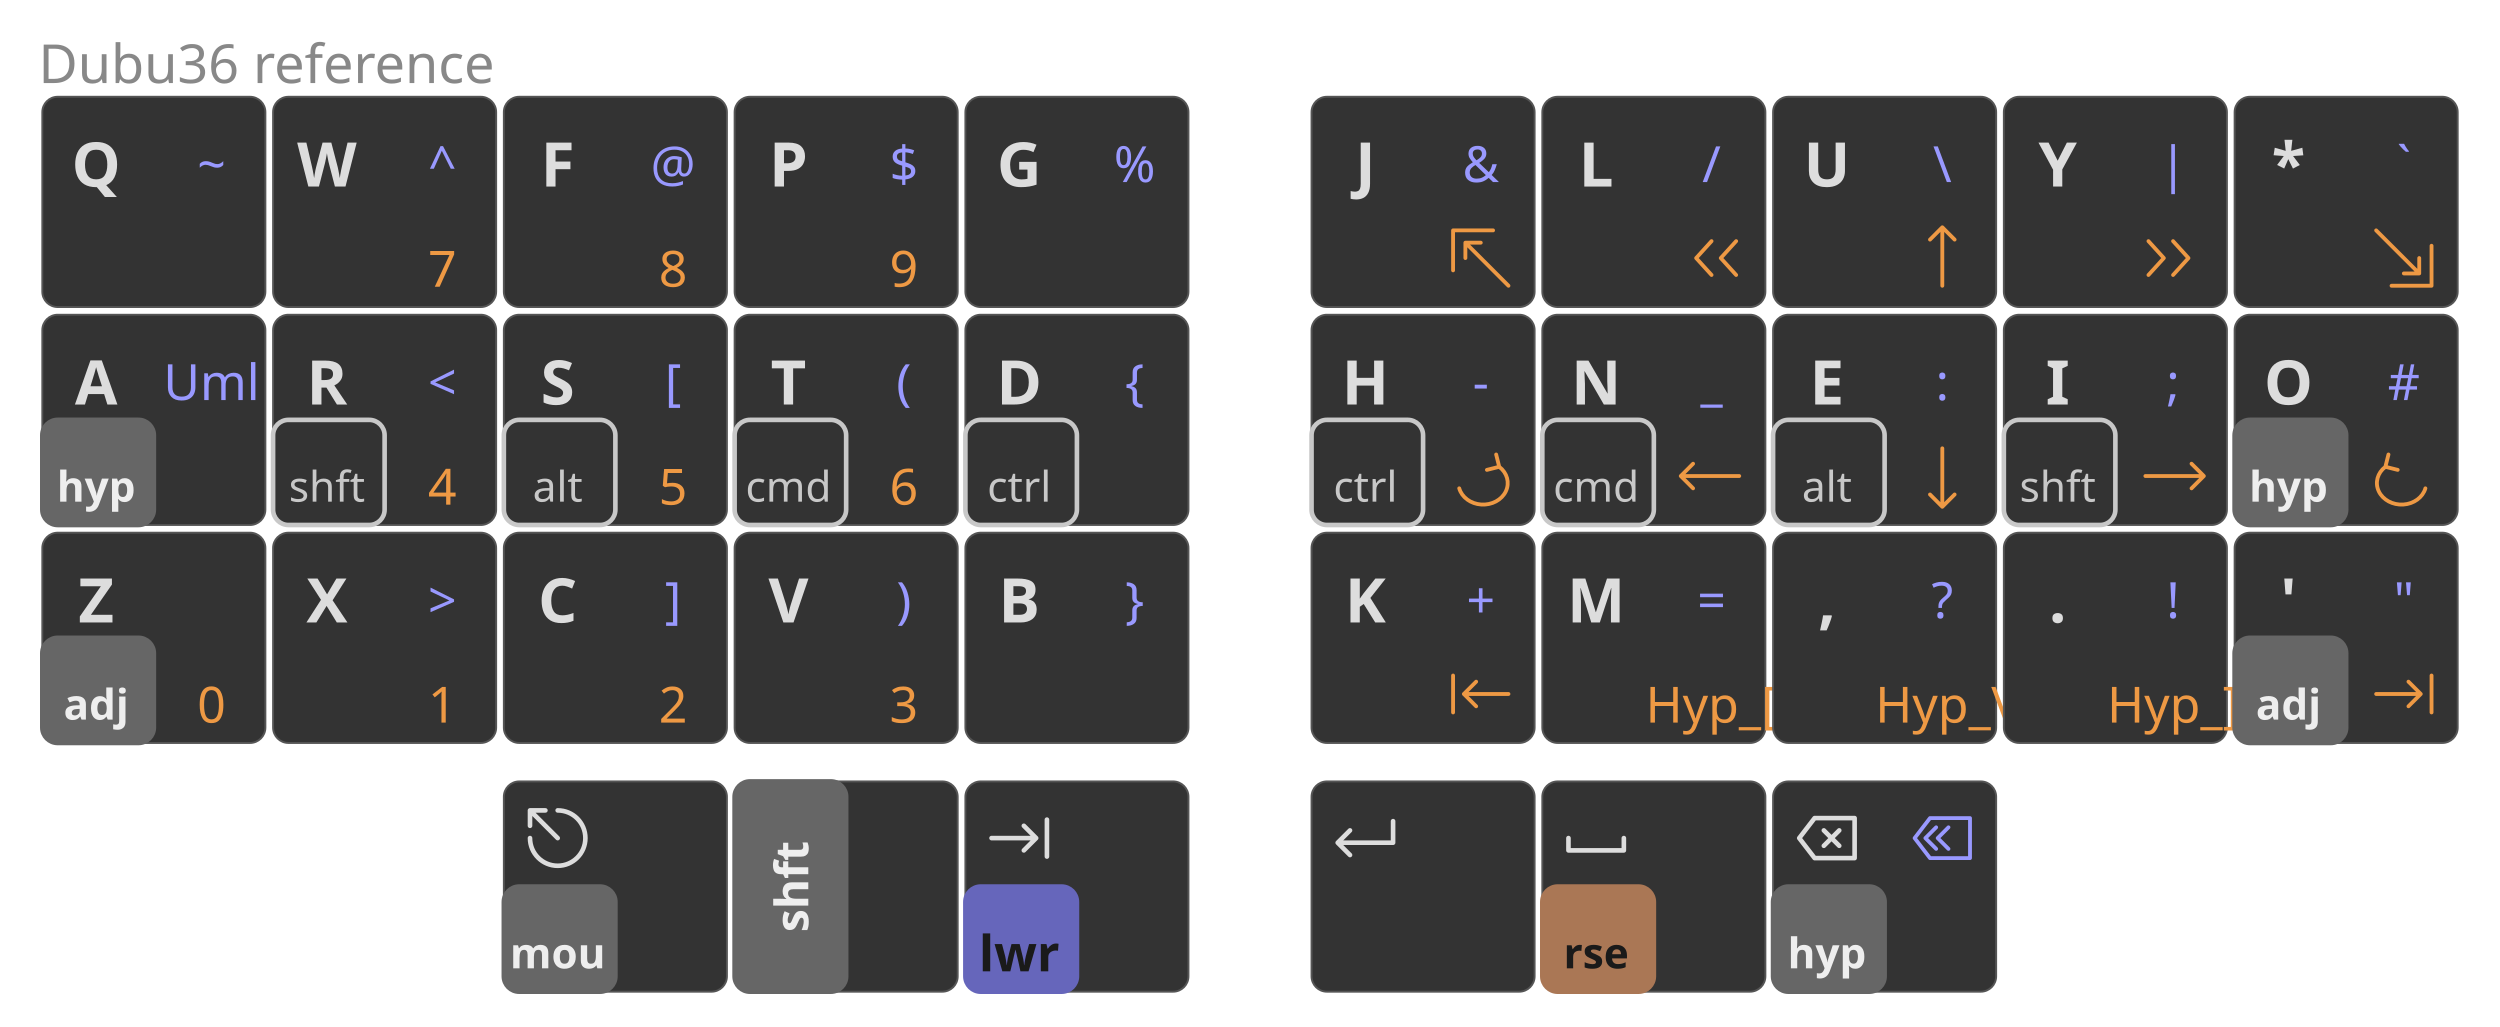
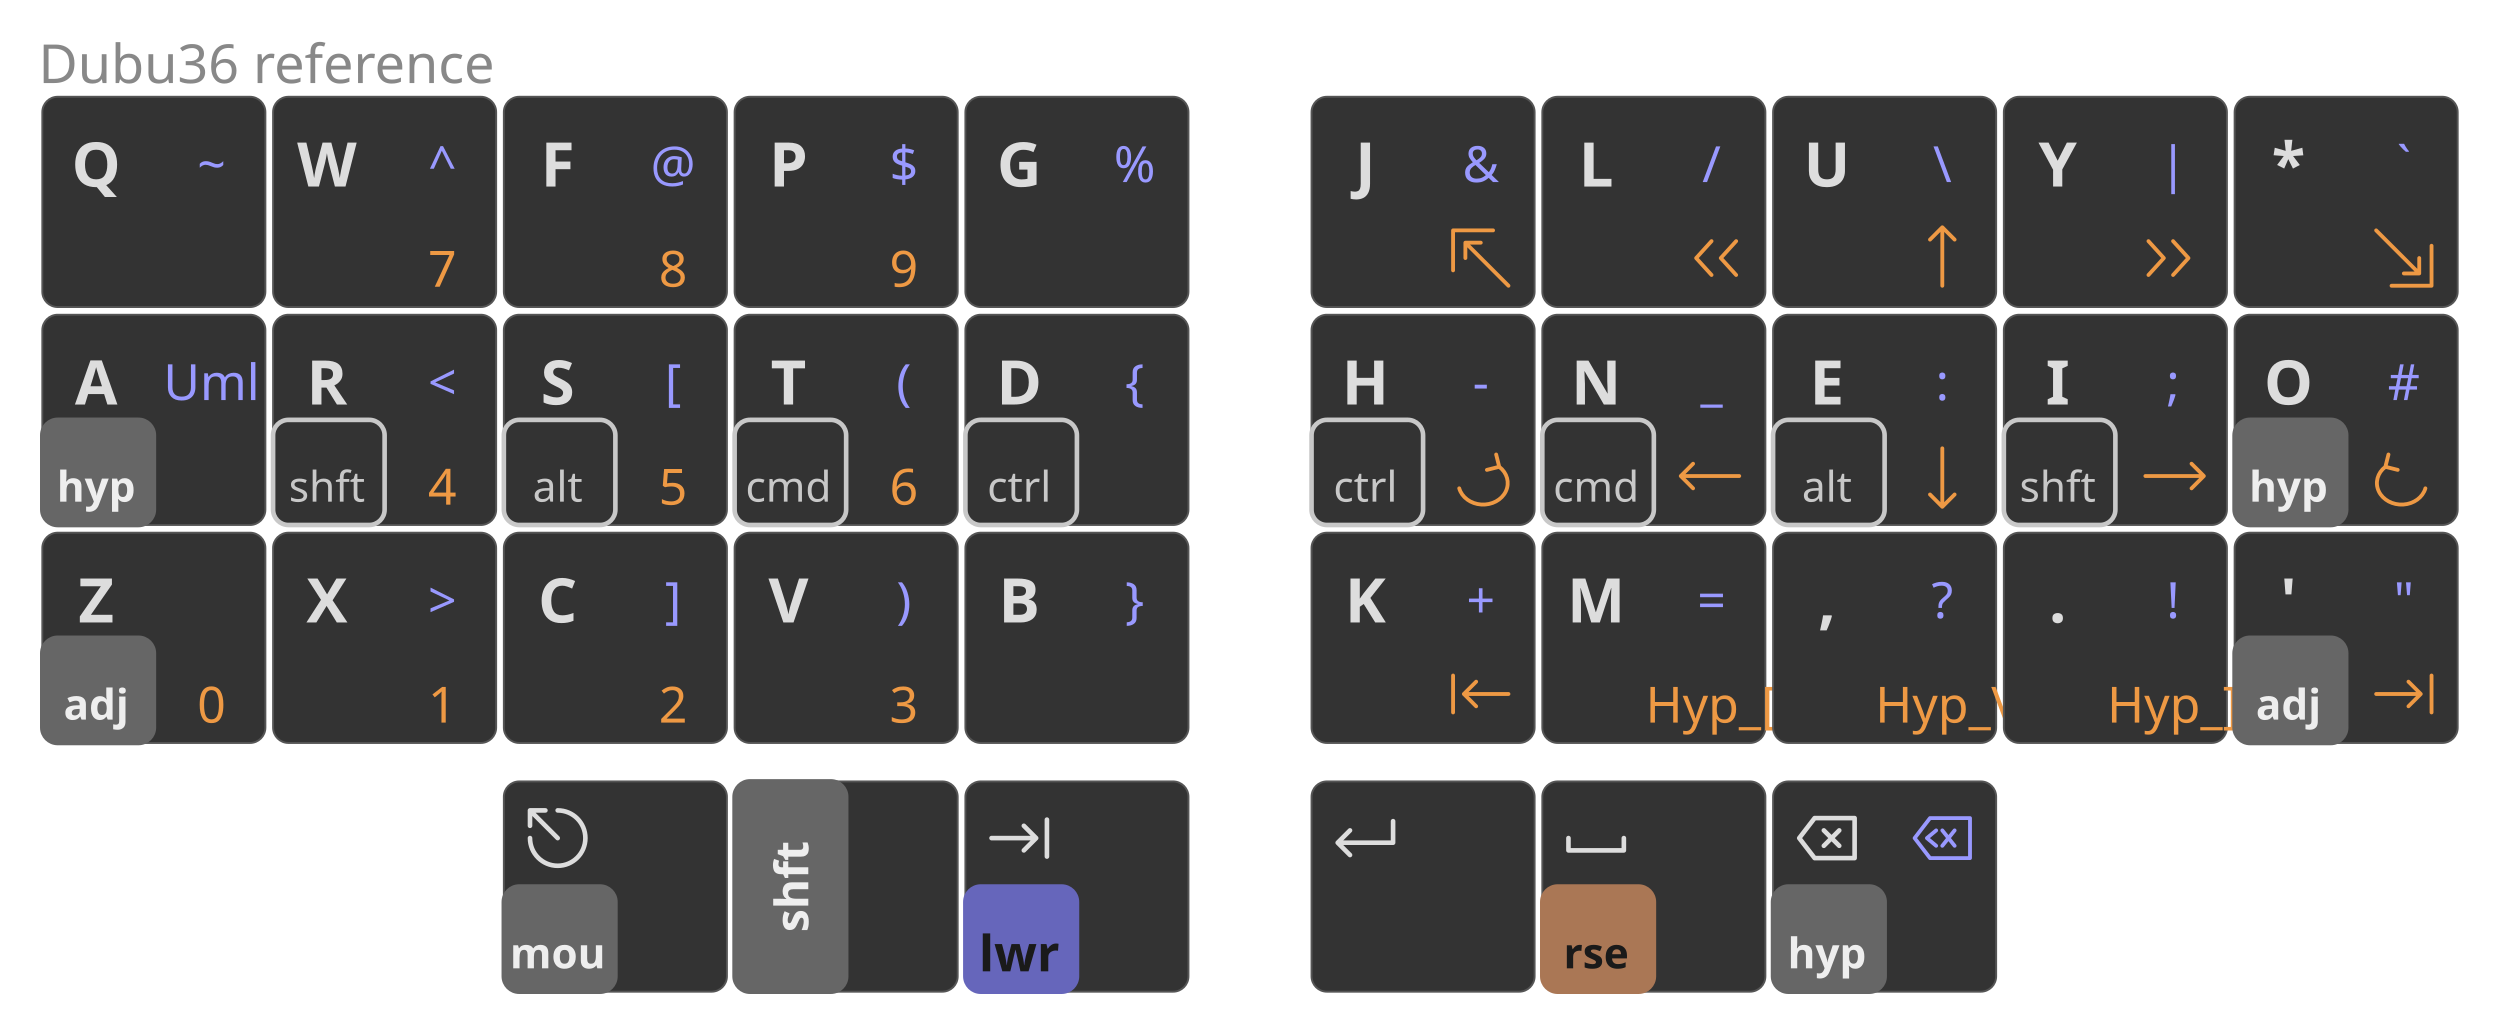
<svg xmlns="http://www.w3.org/2000/svg" class="keymap" width="650" height="267" viewBox="-10 -24 650.0 266.68">
  <style>svg.keymap { background: #1e1e2e; font-family: sans-serif; }
    rect.keycap { fill: #333333; stroke: #555555; stroke-width: 0.5px; }
    text { fill: #c8c8c8; text-anchor: middle; dominant-baseline: central; }
    text.base { font-size: 16px; font-weight: 600; fill: #dddddd; }
    text.hold { font-size: 11px; }
    text.sym { font-size: 13px; fill: #9999ff; }
    text.num { font-size: 13px; fill: #ee9944; }
    text.sticky { font-size: 12px; font-weight: 600; }
    use.glyph { fill: none; stroke: #c8c8c8; stroke-width: 2.5px;
                stroke-linecap: round; stroke-linejoin: round; }
    use.glyph.base { stroke: #dddddd; stroke-width: 3px; }
    use.glyph.sym { stroke: #9999ff; }
    use.glyph.num { stroke: #ee9944; }
    rect.hold-box { stroke-width: 1.2px; }
    rect.hold-box.tap-preferred.mod { fill: none; stroke: #c8c8c8; }
    rect.hold-box.tap-preferred.sym { fill: none; stroke: #9999ff; }
    rect.hold-box.tap-preferred.nav { fill: none; stroke: #ee9944; }
    rect.hold-box.hold-preferred.mod { fill: #666666; stroke: #666666; }
    rect.hold-box.hold-preferred.sym { fill: #6666bb; stroke: #6666bb; }
    rect.hold-box.hold-preferred.nav { fill: #aa7755; stroke: #aa7755; }
    rect.hold-box.sticky.mod { fill: #666666; stroke: #666666; }
    rect.hold-box.sticky.sym { fill: #6666bb; stroke: #6666bb; }
    rect.hold-box.sticky.nav { fill: #aa7755; stroke: #aa7755; }
    text.hold.hold-preferred.mod, text.sticky.mod { fill: #eeeeee; font-weight: 700; }
    text.hold.hold-preferred.sym, text.sticky.sym,
    text.hold.hold-preferred.nav, text.sticky.nav { fill: #1a1a1a; font-weight: 700; }
    text.hold.tap-preferred { fill: #c8c8c8; }
    text.title { font-size: 14px; fill: #888888; text-anchor: start; }</style>
  <defs>
    <path id="glyph_backspace" class="symbol" transform="scale(0.4) translate(-24,-30)" d="M22,19l10,10 M22,29l10-10 M6,24l10,13h26v-26h-26z" />
-     <path id="glyph_delete-word" class="symbol" transform="scale(0.4) translate(-24,-30)" d="M6,24l10,13h26v-26h-26z M28,17l-7,7l7,7 M20,17l-7,7l7,7" />
+     <path id="glyph_delete-word" class="symbol" transform="scale(0.4) translate(-24,-30)" d="M6,24l10,13h26v-26h-26z M20,19l-6,5l6,5 M32,19l-8,10 M32,29l-8-10" />
    <path id="glyph_return" class="symbol" transform="scale(0.4) translate(-24,-30)" d="M42,13V27H6 m8-8l-8,8l8,8" />
    <path id="glyph_space" class="symbol" transform="scale(0.4) translate(-24,-30)" d="M42,24V32H6V24" />
    <path id="glyph_escape" class="symbol" transform="scale(0.4) translate(-24,-30)" d="M24,24l-18-18 m0,10v-10h10 M24,6A18,18,0,1,1,6,24" />
    <path id="glyph_up" class="symbol" transform="scale(0.4) translate(-24,-30)" d="M24,42v-36 m-8,6l8-8l8,8" />
    <path id="glyph_down" class="symbol" transform="scale(0.4) translate(-24,-30)" d="M24,6v36 m-8,-6l8,8l8-8" />
    <path id="glyph_left" class="symbol" transform="scale(0.4) translate(-24,-30)" d="M42,24h-36 m6-8l-8,8l8,8" />
    <path id="glyph_right" class="symbol" transform="scale(0.4) translate(-24,-30)" d="M6,24h36 m-6-8l8,8l-8,8" />
    <path id="glyph_tab" class="symbol" transform="scale(0.4) translate(-24,-30)" d="M6,24h27 m-6-8l8,8l-8,8 M42,12V36" />
    <path id="glyph_btab" class="symbol" transform="scale(0.4) translate(-24,-30)" d="M42,24h-27 m6-8l-8,8l8,8 M6,12V36" />
    <path id="glyph_home" class="symbol" transform="scale(0.4) translate(-24,-30)" d="M42,42l-28-28 m0,10v-10h10 m8-8h-26v26" />
    <path id="glyph_end" class="symbol" transform="scale(0.4) translate(-24,-30)" d="M6,6l28,28 m0-10v10h-10 m-8,8h26v-26" />
    <path id="glyph_word-right" class="symbol" transform="scale(0.4) translate(-24,-30)" d="M8,13l10,11-10,11 M24,13l10,11-10,11" />
    <path id="glyph_word-left" class="symbol" transform="scale(0.4) translate(-24,-30)" d="M40,13l-10,11,10,11 M24,13l-10,11,10,11" />
    <path id="glyph_hist-fwd" class="symbol" transform="scale(0.4) translate(-24,-30)" d="M10,32A16,14,0,1,0,36,18 m-2,-8l2,8l-8,2" />
    <path id="glyph_hist-back" class="symbol" transform="scale(0.4) translate(-24,-30)" d="M38,32A16,14,0,1,1,12,18 m2,-8l-2,8l8,2" />
  </defs>
  <text class="title" x="0" y="-8">Dubu36 reference</text>
  <g transform="translate(0.00,0.00)">
    <rect class="keycap" x="1.0" y="1.0" width="58.0" height="54.67" rx="4.0" ry="4.0" />
    <text class="base" x="15.0" y="18.134">Q</text>
    <text class="sym" x="45.0" y="18.134">~</text>
  </g>
  <g transform="translate(60.00,0.00)">
    <rect class="keycap" x="1.0" y="1.0" width="58.0" height="54.67" rx="4.0" ry="4.0" />
    <text class="base" x="15.0" y="18.134">W</text>
    <text class="sym" x="45.0" y="18.134">^</text>
    <text class="num" x="45.0" y="45.336">7</text>
  </g>
  <g transform="translate(120.00,0.00)">
    <rect class="keycap" x="1.0" y="1.0" width="58.0" height="54.67" rx="4.0" ry="4.0" />
    <text class="base" x="15.0" y="18.134">F</text>
    <text class="sym" x="45.0" y="18.134">@</text>
    <text class="num" x="45.0" y="45.336">8</text>
  </g>
  <g transform="translate(180.00,0.00)">
    <rect class="keycap" x="1.0" y="1.0" width="58.0" height="54.67" rx="4.0" ry="4.0" />
    <text class="base" x="15.0" y="18.134">P</text>
    <text class="sym" x="45.0" y="18.134">$</text>
    <text class="num" x="45.0" y="45.336">9</text>
  </g>
  <g transform="translate(240.00,0.00)">
    <rect class="keycap" x="1.0" y="1.0" width="58.0" height="54.67" rx="4.0" ry="4.0" />
    <text class="base" x="15.0" y="18.134">G</text>
    <text class="sym" x="45.0" y="18.134">%</text>
  </g>
  <g transform="translate(330.00,0.00)">
    <rect class="keycap" x="1.0" y="1.0" width="58.0" height="54.67" rx="4.0" ry="4.0" />
    <text class="base" x="15.0" y="18.134">J</text>
    <text class="sym" x="45.0" y="18.134">&amp;</text>
    <use class="glyph num" href="#glyph_home" x="45.0" y="45.336" />
  </g>
  <g transform="translate(390.00,0.00)">
    <rect class="keycap" x="1.0" y="1.0" width="58.0" height="54.67" rx="4.0" ry="4.0" />
    <text class="base" x="15.0" y="18.134">L</text>
    <text class="sym" x="45.0" y="18.134">/</text>
    <use class="glyph num" href="#glyph_word-left" x="45.0" y="45.336" />
  </g>
  <g transform="translate(450.00,0.00)">
    <rect class="keycap" x="1.0" y="1.0" width="58.0" height="54.67" rx="4.0" ry="4.0" />
    <text class="base" x="15.0" y="18.134">U</text>
    <text class="sym" x="45.0" y="18.134">\</text>
    <use class="glyph num" href="#glyph_up" x="45.0" y="45.336" />
  </g>
  <g transform="translate(510.00,0.00)">
    <rect class="keycap" x="1.0" y="1.0" width="58.0" height="54.67" rx="4.0" ry="4.0" />
    <text class="base" x="15.0" y="18.134">Y</text>
    <text class="sym" x="45.0" y="18.134">|</text>
    <use class="glyph num" href="#glyph_word-right" x="45.0" y="45.336" />
  </g>
  <g transform="translate(570.00,0.00)">
    <rect class="keycap" x="1.0" y="1.0" width="58.0" height="54.67" rx="4.0" ry="4.0" />
    <text class="base" x="15.0" y="18.134">*</text>
    <text class="sym" x="45.0" y="18.134">`</text>
    <use class="glyph num" href="#glyph_end" x="45.0" y="45.336" />
  </g>
  <g transform="translate(0.00,56.67)">
    <rect class="keycap" x="1.0" y="1.0" width="58.0" height="54.67" rx="4.0" ry="4.0" />
    <rect class="hold-box hold-preferred mod" x="1.0" y="28.335" width="29.0" height="27.335" rx="4.0" ry="4.0" />
    <text class="base" x="15.0" y="18.134">A</text>
    <text class="hold hold-preferred mod" x="15.0" y="45.336">hyp</text>
    <text class="sym" x="45.0" y="18.134">Uml</text>
  </g>
  <g transform="translate(60.00,56.67)">
    <rect class="keycap" x="1.0" y="1.0" width="58.0" height="54.67" rx="4.0" ry="4.0" />
    <rect class="hold-box tap-preferred mod" x="1.0" y="28.335" width="29.0" height="27.335" rx="4.0" ry="4.0" />
    <text class="base" x="15.0" y="18.134">R</text>
    <text class="hold tap-preferred mod" x="15.0" y="45.336">shft</text>
    <text class="sym" x="45.0" y="18.134">&lt;</text>
    <text class="num" x="45.0" y="45.336">4</text>
  </g>
  <g transform="translate(120.00,56.67)">
    <rect class="keycap" x="1.0" y="1.0" width="58.0" height="54.67" rx="4.0" ry="4.0" />
    <rect class="hold-box tap-preferred mod" x="1.0" y="28.335" width="29.0" height="27.335" rx="4.0" ry="4.0" />
    <text class="base" x="15.0" y="18.134">S</text>
    <text class="hold tap-preferred mod" x="15.0" y="45.336">alt</text>
    <text class="sym" x="45.0" y="18.134">[</text>
    <text class="num" x="45.0" y="45.336">5</text>
  </g>
  <g transform="translate(180.00,56.67)">
    <rect class="keycap" x="1.0" y="1.0" width="58.0" height="54.67" rx="4.0" ry="4.0" />
    <rect class="hold-box tap-preferred mod" x="1.0" y="28.335" width="29.0" height="27.335" rx="4.0" ry="4.0" />
    <text class="base" x="15.0" y="18.134">T</text>
    <text class="hold tap-preferred mod" x="15.0" y="45.336">cmd</text>
    <text class="sym" x="45.0" y="18.134">(</text>
    <text class="num" x="45.0" y="45.336">6</text>
  </g>
  <g transform="translate(240.00,56.67)">
    <rect class="keycap" x="1.0" y="1.0" width="58.0" height="54.67" rx="4.0" ry="4.0" />
    <rect class="hold-box tap-preferred mod" x="1.0" y="28.335" width="29.0" height="27.335" rx="4.0" ry="4.0" />
    <text class="base" x="15.0" y="18.134">D</text>
    <text class="hold tap-preferred mod" x="15.0" y="45.336">ctrl</text>
    <text class="sym" x="45.0" y="18.134">{</text>
  </g>
  <g transform="translate(330.00,56.67)">
    <rect class="keycap" x="1.0" y="1.0" width="58.0" height="54.67" rx="4.0" ry="4.0" />
    <rect class="hold-box tap-preferred mod" x="1.0" y="28.335" width="29.0" height="27.335" rx="4.0" ry="4.0" />
    <text class="base" x="15.0" y="18.134">H</text>
    <text class="hold tap-preferred mod" x="15.0" y="45.336">ctrl</text>
    <text class="sym" x="45.0" y="18.134">-</text>
    <use class="glyph num" href="#glyph_hist-fwd" x="45.0" y="45.336" />
  </g>
  <g transform="translate(390.00,56.67)">
    <rect class="keycap" x="1.0" y="1.0" width="58.0" height="54.67" rx="4.0" ry="4.0" />
    <rect class="hold-box tap-preferred mod" x="1.0" y="28.335" width="29.0" height="27.335" rx="4.0" ry="4.0" />
    <text class="base" x="15.0" y="18.134">N</text>
    <text class="hold tap-preferred mod" x="15.0" y="45.336">cmd</text>
    <text class="sym" x="45.0" y="18.134">_</text>
    <use class="glyph num" href="#glyph_left" x="45.0" y="45.336" />
  </g>
  <g transform="translate(450.00,56.67)">
    <rect class="keycap" x="1.0" y="1.0" width="58.0" height="54.67" rx="4.0" ry="4.0" />
    <rect class="hold-box tap-preferred mod" x="1.0" y="28.335" width="29.0" height="27.335" rx="4.0" ry="4.0" />
    <text class="base" x="15.0" y="18.134">E</text>
    <text class="hold tap-preferred mod" x="15.0" y="45.336">alt</text>
    <text class="sym" x="45.0" y="18.134">:</text>
    <use class="glyph num" href="#glyph_down" x="45.0" y="45.336" />
  </g>
  <g transform="translate(510.00,56.67)">
    <rect class="keycap" x="1.0" y="1.0" width="58.0" height="54.67" rx="4.0" ry="4.0" />
    <rect class="hold-box tap-preferred mod" x="1.0" y="28.335" width="29.0" height="27.335" rx="4.0" ry="4.0" />
    <text class="base" x="15.0" y="18.134">I</text>
    <text class="hold tap-preferred mod" x="15.0" y="45.336">shft</text>
    <text class="sym" x="45.0" y="18.134">;</text>
    <use class="glyph num" href="#glyph_right" x="45.0" y="45.336" />
  </g>
  <g transform="translate(570.00,56.67)">
    <rect class="keycap" x="1.0" y="1.0" width="58.0" height="54.67" rx="4.0" ry="4.0" />
    <rect class="hold-box hold-preferred mod" x="1.0" y="28.335" width="29.0" height="27.335" rx="4.0" ry="4.0" />
    <text class="base" x="15.0" y="18.134">O</text>
    <text class="hold hold-preferred mod" x="15.0" y="45.336">hyp</text>
    <text class="sym" x="45.0" y="18.134">#</text>
    <use class="glyph num" href="#glyph_hist-back" x="45.0" y="45.336" />
  </g>
  <g transform="translate(0.00,113.34)">
    <rect class="keycap" x="1.0" y="1.0" width="58.0" height="54.67" rx="4.0" ry="4.0" />
    <rect class="hold-box hold-preferred mod" x="1.0" y="28.335" width="29.0" height="27.335" rx="4.0" ry="4.0" />
    <text class="base" x="15.0" y="18.134">Z</text>
    <text class="hold hold-preferred mod" x="15.0" y="45.336">adj</text>
    <text class="num" x="45.0" y="45.336">0</text>
  </g>
  <g transform="translate(60.00,113.34)">
    <rect class="keycap" x="1.0" y="1.0" width="58.0" height="54.67" rx="4.0" ry="4.0" />
    <text class="base" x="15.0" y="18.134">X</text>
    <text class="sym" x="45.0" y="18.134">&gt;</text>
    <text class="num" x="45.0" y="45.336">1</text>
  </g>
  <g transform="translate(120.00,113.34)">
    <rect class="keycap" x="1.0" y="1.0" width="58.0" height="54.67" rx="4.0" ry="4.0" />
    <text class="base" x="15.0" y="18.134">C</text>
    <text class="sym" x="45.0" y="18.134">]</text>
    <text class="num" x="45.0" y="45.336">2</text>
  </g>
  <g transform="translate(180.00,113.34)">
    <rect class="keycap" x="1.0" y="1.0" width="58.0" height="54.67" rx="4.0" ry="4.0" />
    <text class="base" x="15.0" y="18.134">V</text>
    <text class="sym" x="45.0" y="18.134">)</text>
    <text class="num" x="45.0" y="45.336">3</text>
  </g>
  <g transform="translate(240.00,113.34)">
    <rect class="keycap" x="1.0" y="1.0" width="58.0" height="54.67" rx="4.0" ry="4.0" />
    <text class="base" x="15.0" y="18.134">B</text>
    <text class="sym" x="45.0" y="18.134">}</text>
  </g>
  <g transform="translate(330.00,113.34)">
    <rect class="keycap" x="1.0" y="1.0" width="58.0" height="54.67" rx="4.0" ry="4.0" />
    <text class="base" x="15.0" y="18.134">K</text>
    <text class="sym" x="45.0" y="18.134">+</text>
    <use class="glyph num" href="#glyph_btab" x="45.0" y="45.336" />
  </g>
  <g transform="translate(390.00,113.34)">
    <rect class="keycap" x="1.0" y="1.0" width="58.0" height="54.67" rx="4.0" ry="4.0" />
    <text class="base" x="15.0" y="18.134">M</text>
    <text class="sym" x="45.0" y="18.134">=</text>
    <text class="num" x="45.0" y="45.336">Hyp_[</text>
  </g>
  <g transform="translate(450.00,113.34)">
    <rect class="keycap" x="1.0" y="1.0" width="58.0" height="54.67" rx="4.0" ry="4.0" />
    <text class="base" x="15.0" y="18.134">,</text>
    <text class="sym" x="45.0" y="18.134">?</text>
    <text class="num" x="45.0" y="45.336">Hyp_\</text>
  </g>
  <g transform="translate(510.00,113.34)">
    <rect class="keycap" x="1.0" y="1.0" width="58.0" height="54.67" rx="4.0" ry="4.0" />
    <text class="base" x="15.0" y="18.134">.</text>
    <text class="sym" x="45.0" y="18.134">!</text>
    <text class="num" x="45.0" y="45.336">Hyp_]</text>
  </g>
  <g transform="translate(570.00,113.34)">
    <rect class="keycap" x="1.0" y="1.0" width="58.0" height="54.67" rx="4.0" ry="4.0" />
    <rect class="hold-box hold-preferred mod" x="1.0" y="28.335" width="29.0" height="27.335" rx="4.0" ry="4.0" />
    <text class="base" x="15.0" y="18.134">'</text>
    <text class="hold hold-preferred mod" x="15.0" y="45.336">adj</text>
    <text class="sym" x="45.0" y="18.134">"</text>
    <use class="glyph num" href="#glyph_tab" x="45.0" y="45.336" />
  </g>
  <g transform="translate(120.00,178.01)">
    <rect class="keycap" x="1.0" y="1.0" width="58.0" height="54.67" rx="4.0" ry="4.0" />
    <rect class="hold-box hold-preferred mod" x="1.0" y="28.335" width="29.0" height="27.335" rx="4.0" ry="4.0" />
    <use class="glyph base" href="#glyph_escape" x="15.0" y="18.134" />
    <text class="hold hold-preferred mod" x="15.0" y="45.336">mou</text>
  </g>
  <g transform="translate(180.00,178.01)">
    <rect class="keycap" x="1.0" y="1.0" width="58.0" height="54.67" rx="4.0" ry="4.0" />
    <rect class="hold-box sticky mod" x="1.0" y="1.0" width="29.0" height="54.67" rx="4.0" ry="4.0" />
    <text class="sticky mod" transform="translate(15.5,28.335) rotate(-90)">shft</text>
  </g>
  <g transform="translate(240.00,178.01)">
    <rect class="keycap" x="1.0" y="1.0" width="58.0" height="54.67" rx="4.0" ry="4.0" />
    <rect class="hold-box hold-preferred sym" x="1.0" y="28.335" width="29.0" height="27.335" rx="4.0" ry="4.0" />
    <use class="glyph base" href="#glyph_tab" x="15.0" y="18.134" />
    <text class="hold hold-preferred sym" x="15.0" y="45.336">lwr</text>
  </g>
  <g transform="translate(330.00,178.01)">
    <rect class="keycap" x="1.0" y="1.0" width="58.0" height="54.67" rx="4.0" ry="4.0" />
    <use class="glyph base" href="#glyph_return" x="15.0" y="18.134" />
  </g>
  <g transform="translate(390.00,178.01)">
    <rect class="keycap" x="1.0" y="1.0" width="58.0" height="54.67" rx="4.0" ry="4.0" />
    <rect class="hold-box hold-preferred nav" x="1.0" y="28.335" width="29.0" height="27.335" rx="4.0" ry="4.0" />
    <use class="glyph base" href="#glyph_space" x="15.0" y="18.134" />
    <text class="hold hold-preferred nav" x="15.0" y="45.336">rse</text>
  </g>
  <g transform="translate(450.00,178.01)">
    <rect class="keycap" x="1.0" y="1.0" width="58.0" height="54.67" rx="4.0" ry="4.0" />
    <rect class="hold-box hold-preferred mod" x="1.0" y="28.335" width="29.0" height="27.335" rx="4.0" ry="4.0" />
    <use class="glyph base" href="#glyph_backspace" x="15.0" y="18.134" />
    <text class="hold hold-preferred mod" x="15.0" y="45.336">hyp</text>
    <use class="glyph sym" href="#glyph_delete-word" x="45.0" y="18.134" />
  </g>
</svg>
